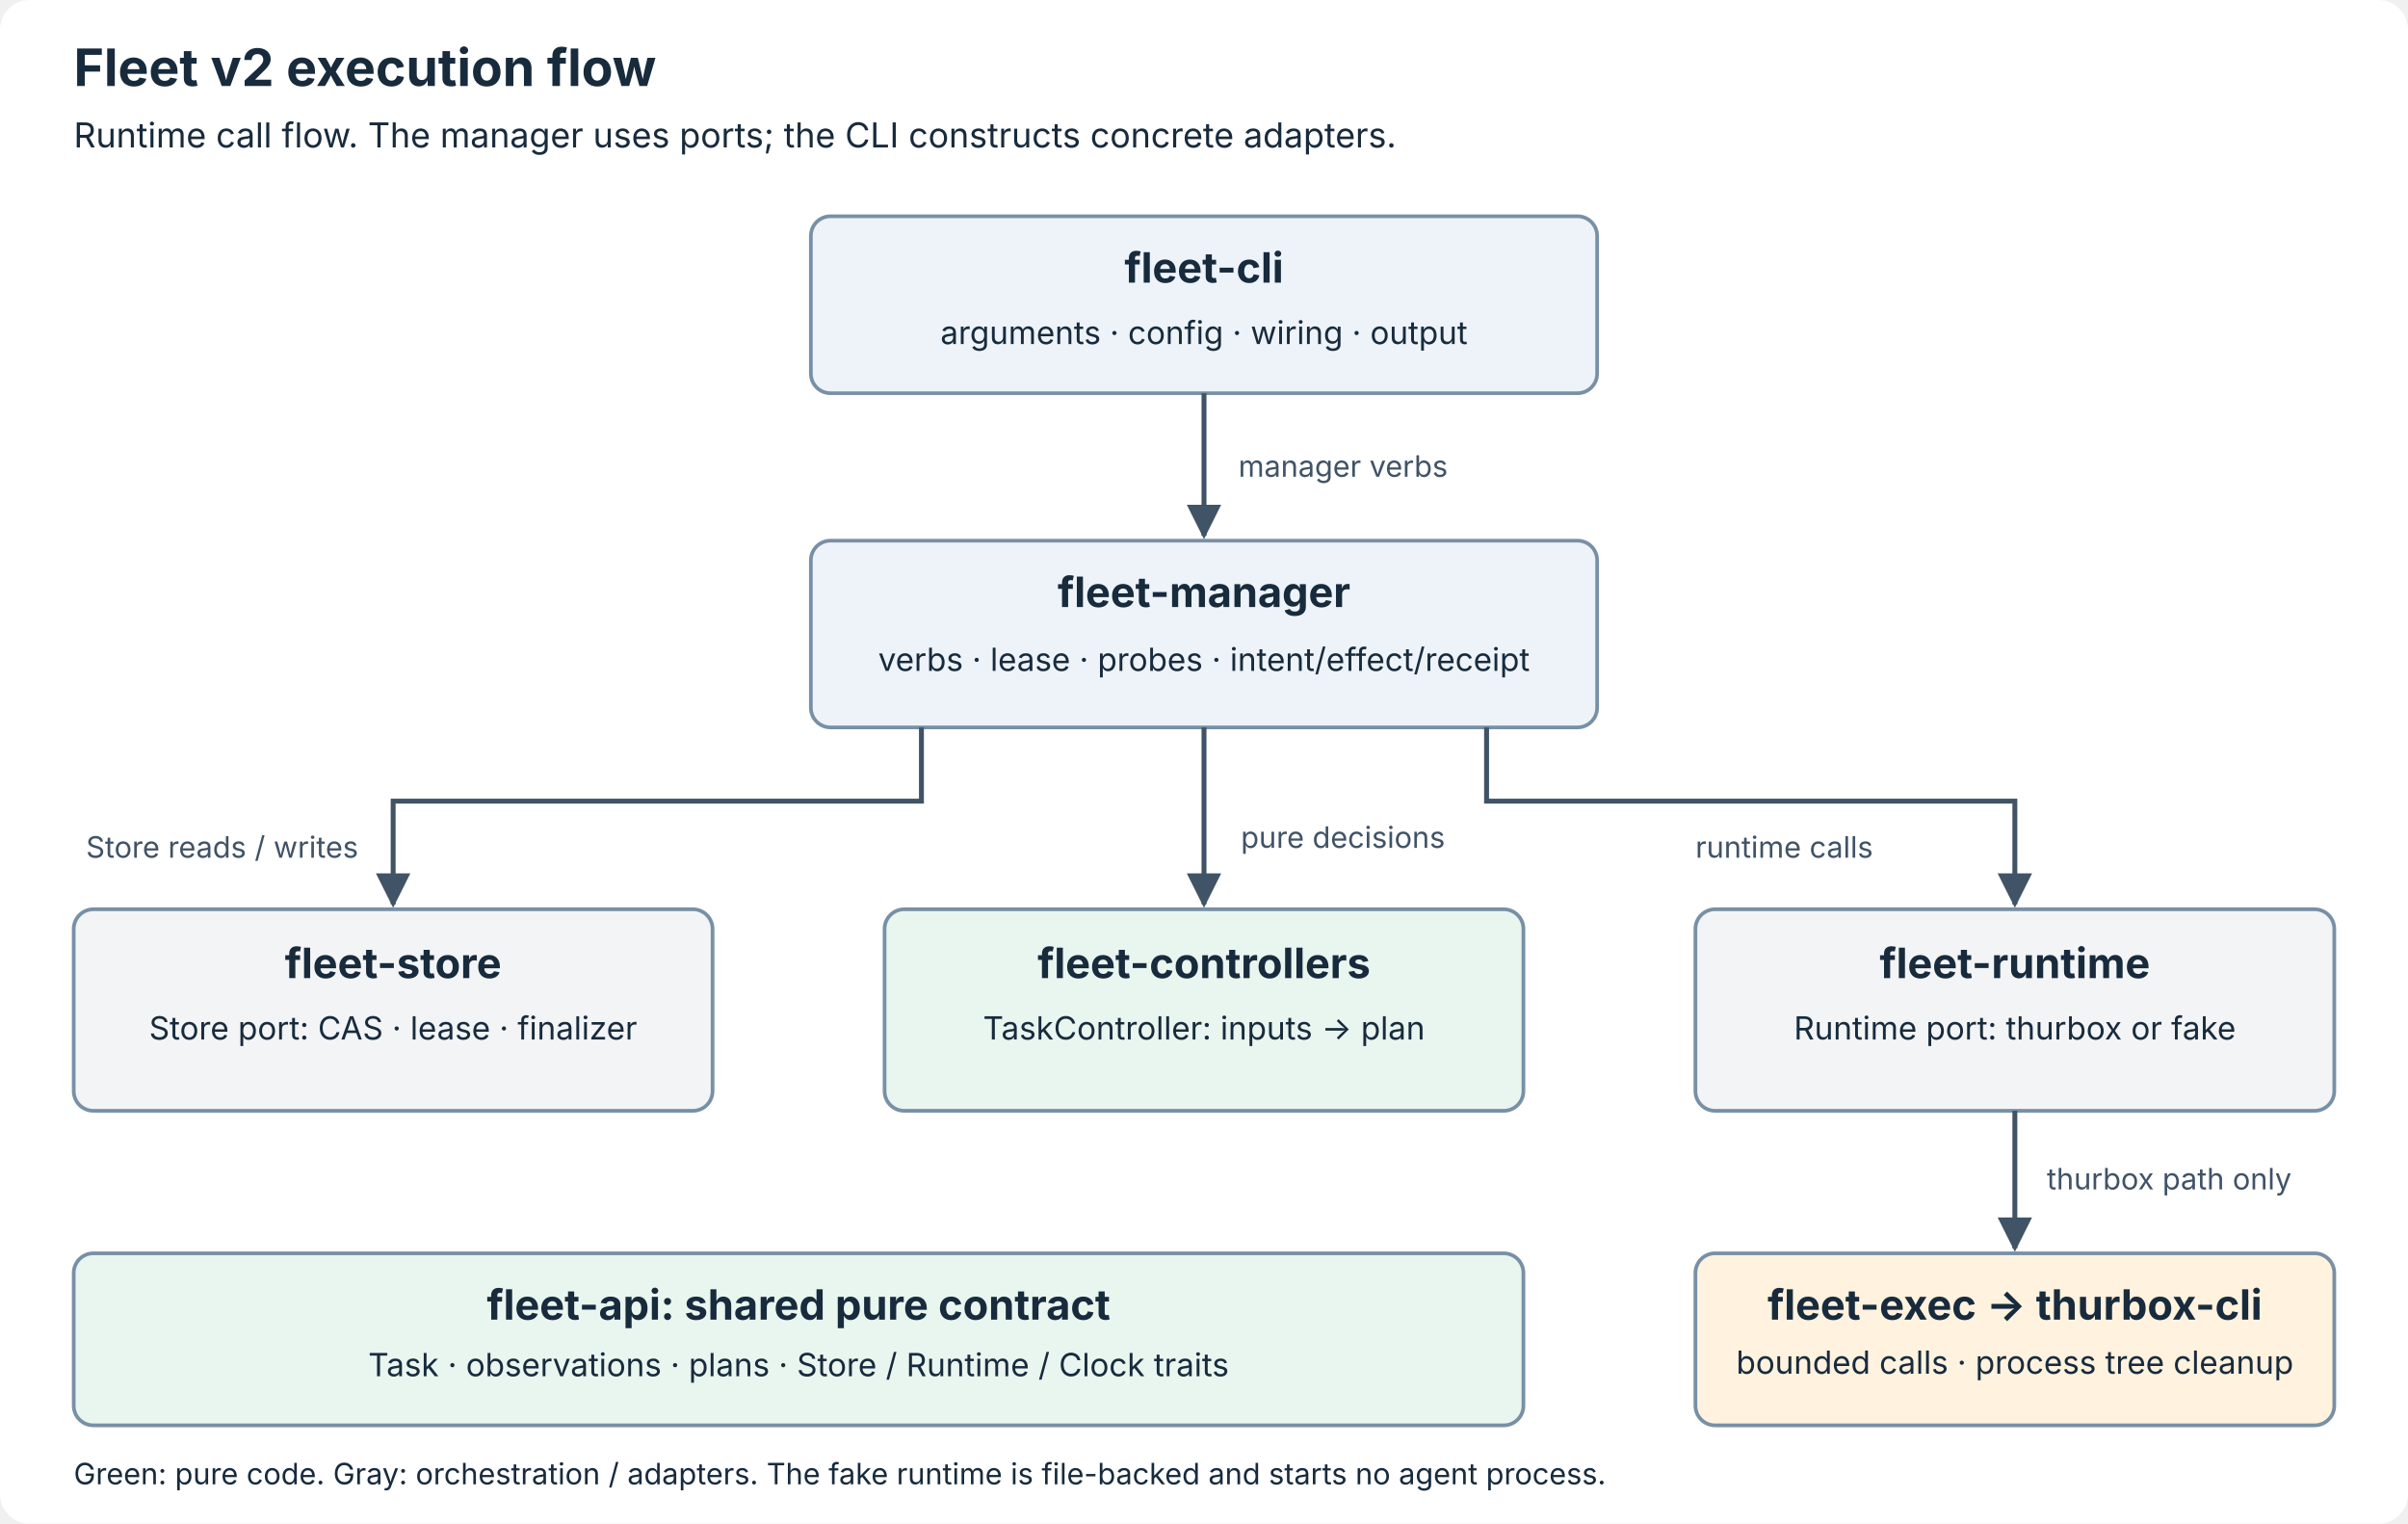
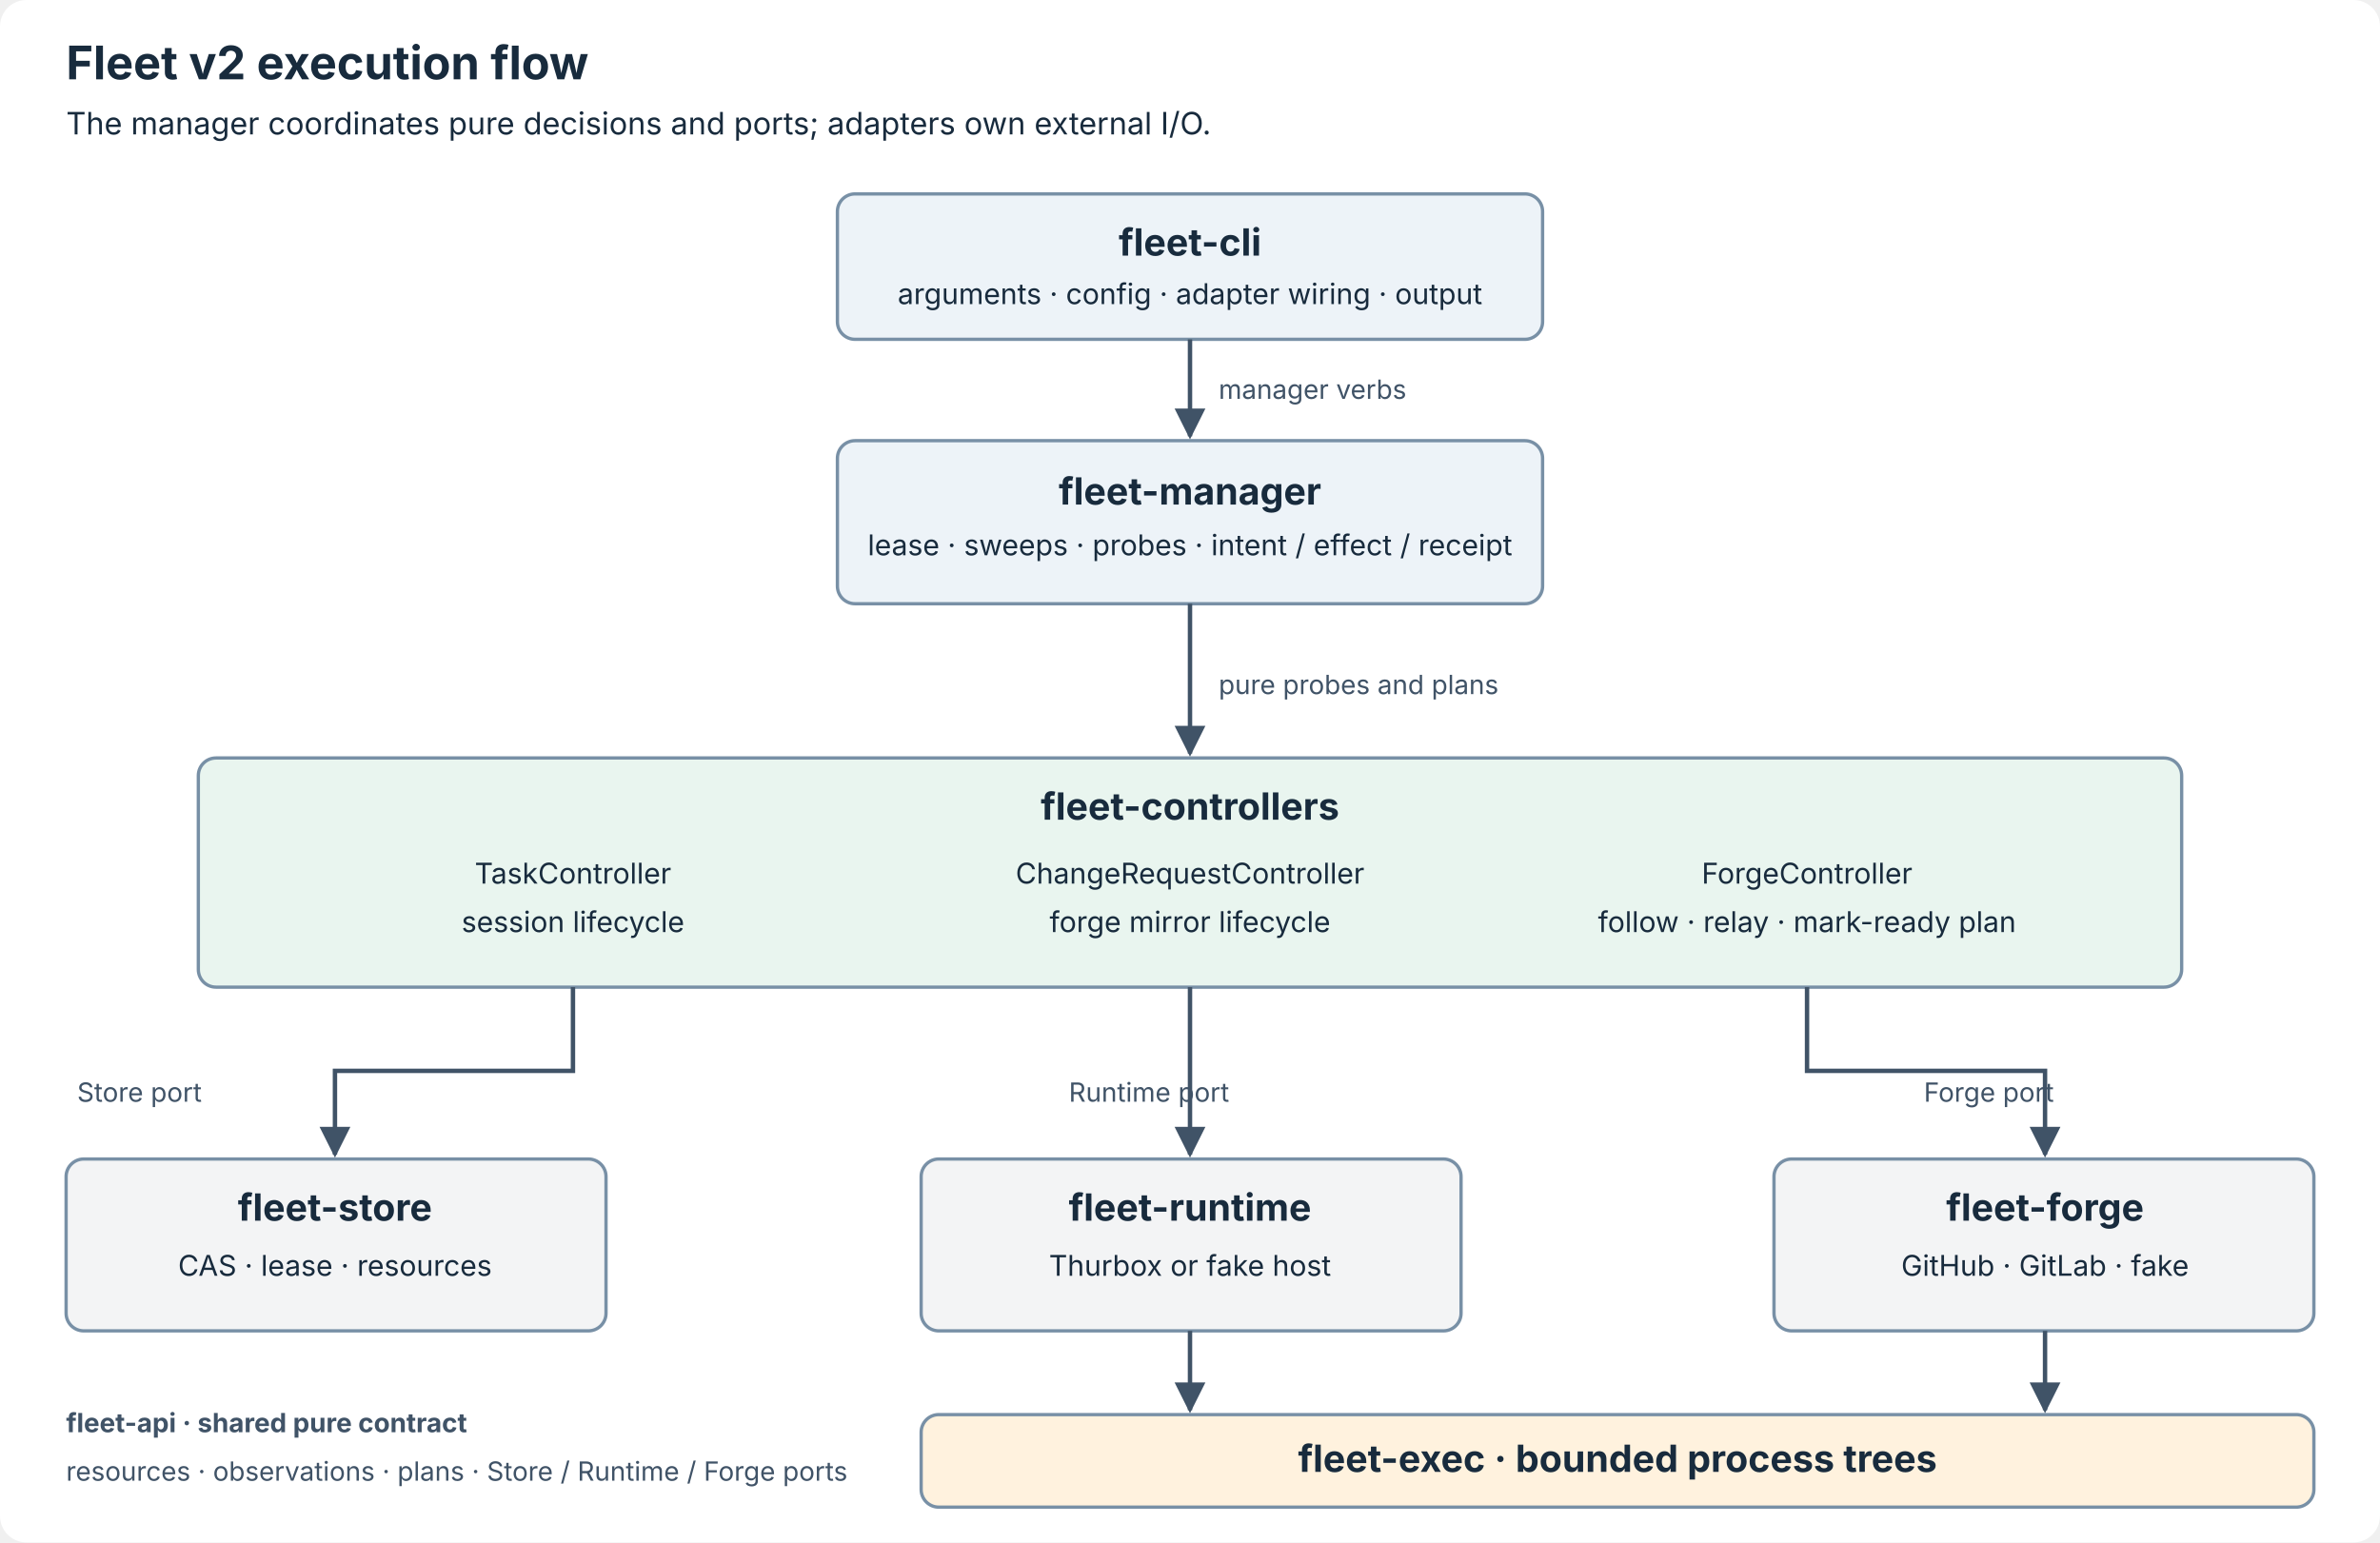
- <svg xmlns="http://www.w3.org/2000/svg" viewBox="0 0 980 620" role="img" aria-labelledby="title desc">
+ <svg xmlns="http://www.w3.org/2000/svg" viewBox="0 0 1080 700" role="img" aria-labelledby="title desc">
+   <style>
+   svg { color-scheme:light dark } .background{fill:#fff} .ink{fill:#182b3d} .muted{fill:#405367}
+   .box{stroke:#7890a6;stroke-width:1.5} .pure{fill:#e9f5ef} .orchestration{fill:#edf3f8} .adapter{fill:#f3f4f5} .process{fill:#fff2de}
+   .arrow{fill:none;stroke:#405367;stroke-width:2;marker-end:url(#arrow)}
+   @media (prefers-color-scheme: light) { .background{fill:#fff} .ink{fill:#182b3d} }
+   @media (prefers-color-scheme: dark) { .background{fill:#101820} .ink{fill:#e6edf3} .muted{fill:#a9bdd0} .box{stroke:#71869a} .pure{fill:#173b2d} .orchestration{fill:#1d2a36} .adapter{fill:#202a33} .process{fill:#493517} .arrow{stroke:#a9bdd0} }
+ </style>
  <defs>
    <marker id="arrow" viewBox="0 0 10 10" refX="9" refY="5" markerWidth="7" markerHeight="7" orient="auto">
-       <path d="M0 0 L10 5 L0 10 Z" fill="#405367" />
+       <path d="M0 0 L10 5 L0 10 Z" fill="context-stroke" />
    </marker>
  </defs>
-   <rect width="980" height="620" rx="12" fill="#ffffff" />
-   <g font-family="system-ui,-apple-system,Segoe UI,sans-serif" fill="#182b3d">
-     <text x="30" y="35" font-size="21" font-weight="700">Fleet v2 execution flow</text>
-     <text x="30" y="60" font-size="14">Runtime call flow. The manager uses ports; the CLI constructs concrete adapters.</text>
-     <g stroke="#7890a6" stroke-width="1.5">
-       <rect x="330" y="88" width="320" height="72" rx="8" fill="#edf3f8" />
-       <rect x="330" y="220" width="320" height="76" rx="8" fill="#edf3f8" />
-       <rect x="30" y="370" width="260" height="82" rx="8" fill="#f3f4f5" />
-       <rect x="360" y="370" width="260" height="82" rx="8" fill="#e9f5ef" />
-       <rect x="690" y="370" width="260" height="82" rx="8" fill="#f3f4f5" />
-       <rect x="690" y="510" width="260" height="70" rx="8" fill="#fff2de" />
-       <rect x="30" y="510" width="590" height="70" rx="8" fill="#e9f5ef" />
+   <rect class="background" width="1080" height="700" rx="12" />
+   <g font-family="system-ui,-apple-system,Segoe UI,sans-serif" class="ink">
+     <text x="30" y="36" font-size="21" font-weight="700">Fleet v2 execution flow</text>
+     <text x="30" y="61" font-size="14">The manager coordinates pure decisions and ports; adapters own external I/O.</text>
+     <g class="box">
+       <rect class="orchestration" x="380" y="88" width="320" height="66" rx="8" />
+       <rect class="orchestration" x="380" y="200" width="320" height="74" rx="8" />
+       <rect class="pure" x="90" y="344" width="900" height="104" rx="8" />
+       <rect class="adapter" x="30" y="526" width="245" height="78" rx="8" />
+       <rect class="adapter" x="418" y="526" width="245" height="78" rx="8" />
+       <rect class="adapter" x="805" y="526" width="245" height="78" rx="8" />
+       <rect class="process" x="418" y="642" width="632" height="42" rx="8" />
    </g>
-     <g text-anchor="middle" font-size="17" font-weight="650">
-       <text x="490" y="115">fleet-cli</text>
-       <text x="490" y="247">fleet-manager</text>
-       <text x="160" y="398">fleet-store</text>
-       <text x="490" y="398">fleet-controllers</text>
-       <text x="820" y="398">fleet-runtime</text>
-       <text x="820" y="537">fleet-exec → thurbox-cli</text>
-       <text x="325" y="537">fleet-api: shared pure contract</text>
+     <g text-anchor="middle">
+       <g font-size="17" font-weight="650">
+         <text x="540" y="116">fleet-cli</text>
+         <text x="540" y="229">fleet-manager</text>
+         <text x="540" y="372">fleet-controllers</text>
+         <text x="152" y="554">fleet-store</text>
+         <text x="540" y="554">fleet-runtime</text>
+         <text x="928" y="554">fleet-forge</text>
+         <text x="734" y="668">fleet-exec · bounded process trees</text>
+       </g>
+       <g font-size="13">
+         <text x="540" y="138">arguments · config · adapter wiring · output</text>
+         <text x="540" y="252">lease · sweeps · probes · intent / effect / receipt</text>
+         <text x="260" y="401">TaskController</text>
+         <text x="540" y="401">ChangeRequestController</text>
+         <text x="820" y="401">ForgeController</text>
+         <text x="260" y="423">session lifecycle</text>
+         <text x="540" y="423">forge mirror lifecycle</text>
+         <text x="820" y="423">follow · relay · mark-ready plan</text>
+         <text x="152" y="579">CAS · lease · resources</text>
+         <text x="540" y="579">Thurbox or fake host</text>
+         <text x="928" y="579">GitHub · GitLab · fake</text>
+       </g>
    </g>
-     <g font-size="13" text-anchor="middle">
-       <text x="490" y="140">arguments · config · wiring · output</text>
-       <text x="490" y="273">verbs · lease · probes · intent/effect/receipt</text>
-       <text x="160" y="423">Store port: CAS · lease · finalizer</text>
-       <text x="490" y="423">TaskController: inputs → plan</text>
-       <text x="820" y="423">Runtime port: thurbox or fake</text>
-       <text x="820" y="559">bounded calls · process tree cleanup</text>
-       <text x="325" y="560">Task · observations · plans · Store / Runtime / Clock traits</text>
+     <g class="arrow">
+       <path d="M540 154 V198" />
+       <path d="M540 274 V342" />
+       <path d="M260 448 V486 H152 V524" />
+       <path d="M540 448 V524" />
+       <path d="M820 448 V486 H928 V524" />
+       <path d="M540 604 V640" />
+       <path d="M928 604 V640" />
    </g>
-     <g fill="none" stroke="#405367" stroke-width="2" marker-end="url(#arrow)">
-       <path d="M490 160 V218" />
-       <path d="M375 296 V326 H160 V368" />
-       <path d="M490 296 V368" />
-       <path d="M605 296 V326 H820 V368" />
-       <path d="M820 452 V508" />
+     <g class="muted" font-size="12">
+       <text x="553" y="181">manager verbs</text>
+       <text x="553" y="315">pure probes and plans</text>
+       <text x="35" y="500">Store port</text>
+       <text x="485" y="500">Runtime port</text>
+       <text x="873" y="500">Forge port</text>
+       <text x="30" y="650" font-weight="650">fleet-api · shared pure contract</text>
+       <text x="30" y="672">resources · observations · plans · Store / Runtime / Forge ports</text>
    </g>
-     <g font-size="12" fill="#405367">
-       <text x="504" y="194">manager verbs</text>
-       <text x="35" y="349">Store reads / writes</text>
-       <text x="505" y="345">pure decisions</text>
-       <text x="690" y="349">runtime calls</text>
-       <text x="833" y="484">thurbox path only</text>
-     </g>
-     <text x="30" y="604" font-size="12">Green: pure code. Gray: orchestration / adapters. The fake runtime is file-backed and starts no agent process.</text>
  </g>
</svg>
